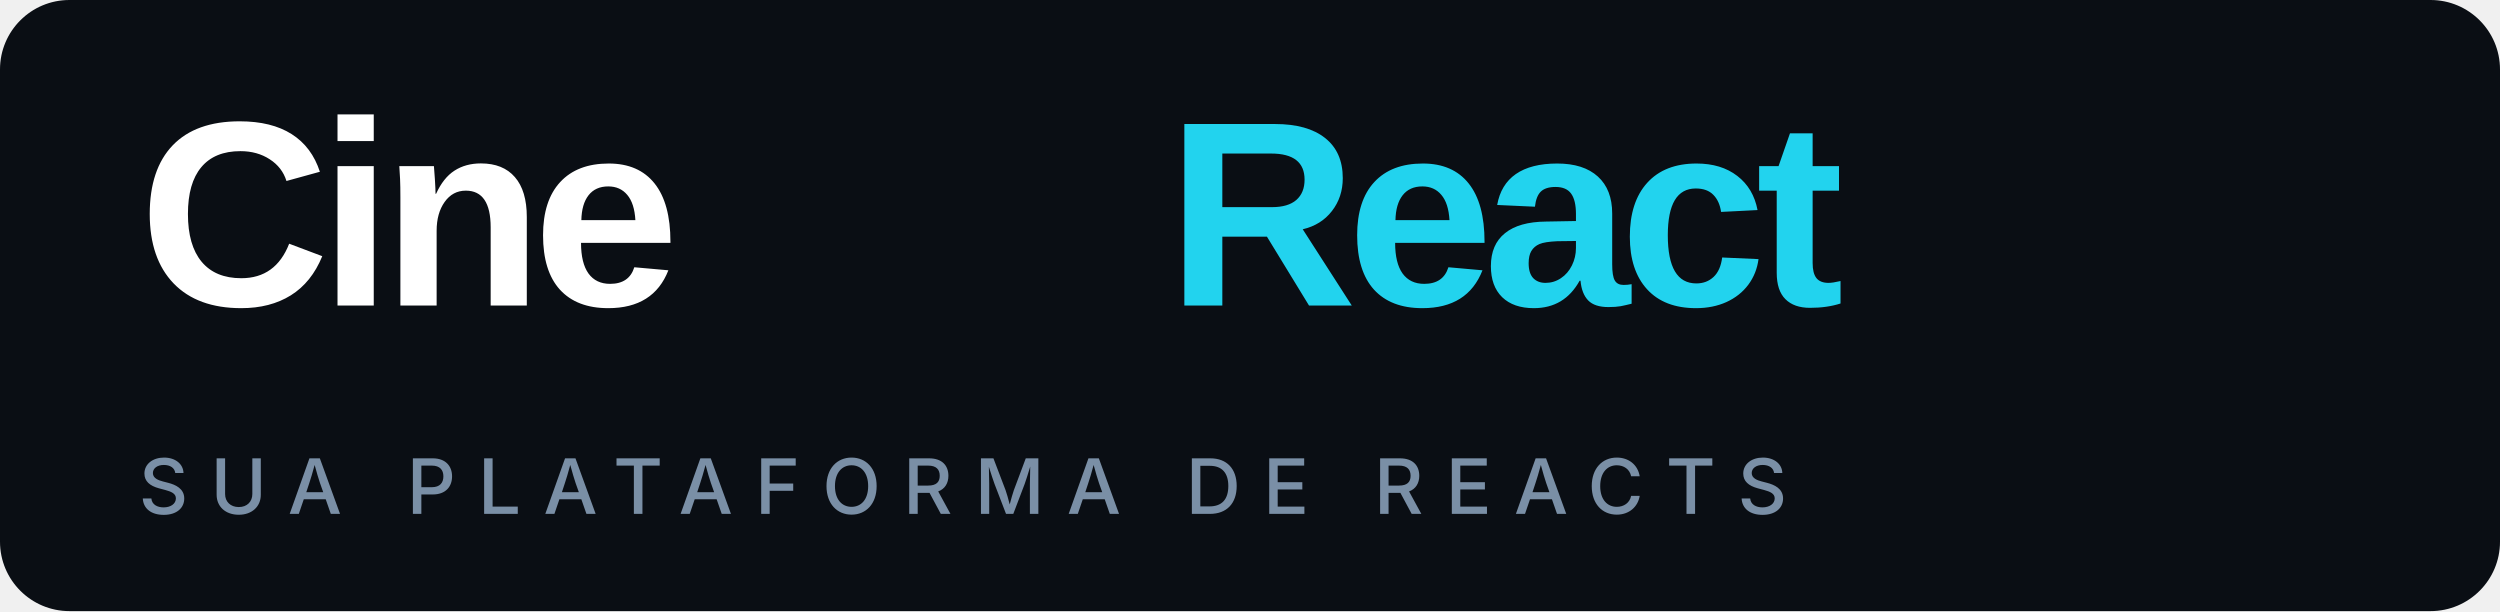
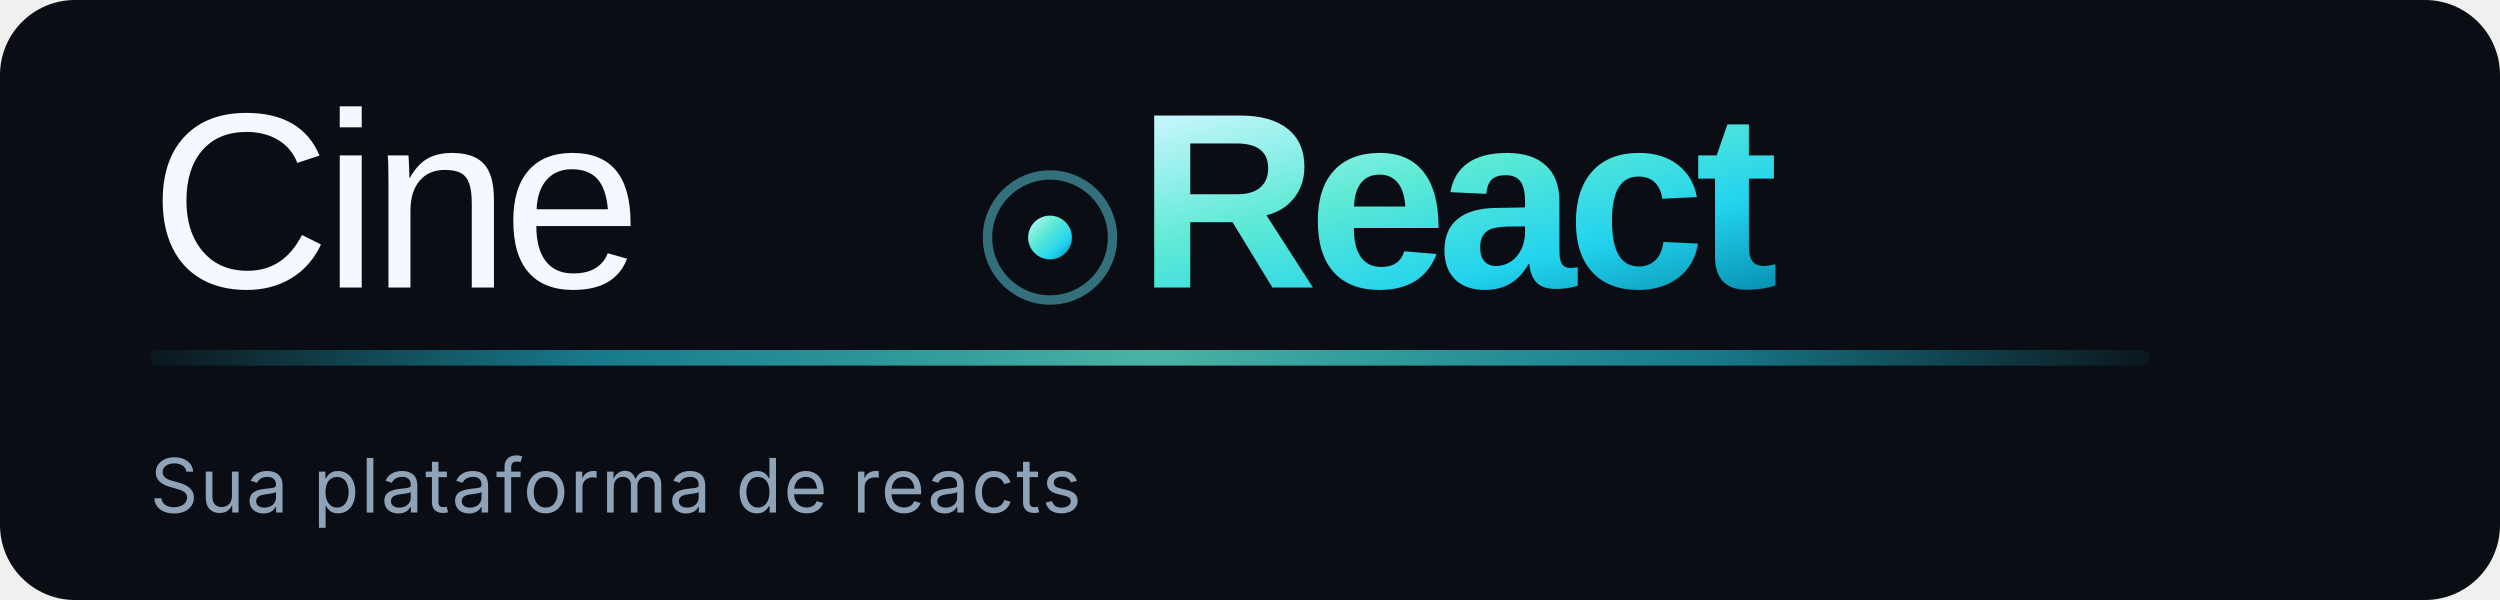
- <svg xmlns="http://www.w3.org/2000/svg" viewBox="0 0 360 88" width="720" height="176">
-   <rect width="360" height="88" rx="10" fill="#0a0e14" />
-   <text x="20" y="44" font-family="Sora, Arial, sans-serif" font-weight="800" font-size="38" fill="#ffffff" letter-spacing="-1.5">Cine</text>
-   <text x="168" y="44" font-family="Sora, Arial, sans-serif" font-weight="800" font-size="38" fill="#22d3ee" letter-spacing="-1.5">React</text>
-   <text x="20" y="74" font-family="Inter, Arial, sans-serif" font-weight="500" font-size="11" fill="#7a8fa6" letter-spacing="3.2">SUA PLATAFORMA DE REACTS</text>
+ <svg xmlns="http://www.w3.org/2000/svg" viewBox="0 0 400 96" width="800" height="192">
+   <defs>
+     <linearGradient id="reactGrad" x1="0%" y1="0%" x2="100%" y2="100%">
+       <stop offset="0%" stop-color="#c8f6ff" />
+       <stop offset="38%" stop-color="#5eead4" />
+       <stop offset="72%" stop-color="#22d3ee" />
+       <stop offset="100%" stop-color="#0891b2" />
+     </linearGradient>
+     <linearGradient id="ruleGrad" x1="0%" y1="0%" x2="100%" y2="0%">
+       <stop offset="0%" stop-color="#22d3ee" stop-opacity="0.05" />
+       <stop offset="22%" stop-color="#22d3ee" stop-opacity="0.55" />
+       <stop offset="50%" stop-color="#5eead4" stop-opacity="0.75" />
+       <stop offset="78%" stop-color="#22d3ee" stop-opacity="0.55" />
+       <stop offset="100%" stop-color="#22d3ee" stop-opacity="0.05" />
+     </linearGradient>
+   </defs>
+   <rect width="400" height="96" rx="12" fill="#0a0e14" />
+   <text x="24" y="46" font-family="Outfit, Arial, sans-serif" font-weight="500" font-size="40" fill="#f4f9ff" letter-spacing="-1.2">Cine</text>
+   <circle cx="168" cy="38" r="10" fill="none" stroke="#67e8f9" stroke-opacity="0.45" stroke-width="1.5" />
+   <circle cx="168" cy="38" r="3.5" fill="url(#reactGrad)" />
+   <text x="182" y="46" font-family="Outfit, Arial, sans-serif" font-weight="700" font-size="40" fill="url(#reactGrad)" letter-spacing="-1.6">React</text>
+   <rect x="24" y="56" width="320" height="2.5" rx="1.25" fill="url(#ruleGrad)" />
+   <text x="24" y="82" font-family="Inter, Arial, sans-serif" font-weight="400" font-size="12" fill="#8fa3b8" letter-spacing="0.3">Sua plataforma de reacts</text>
</svg>
